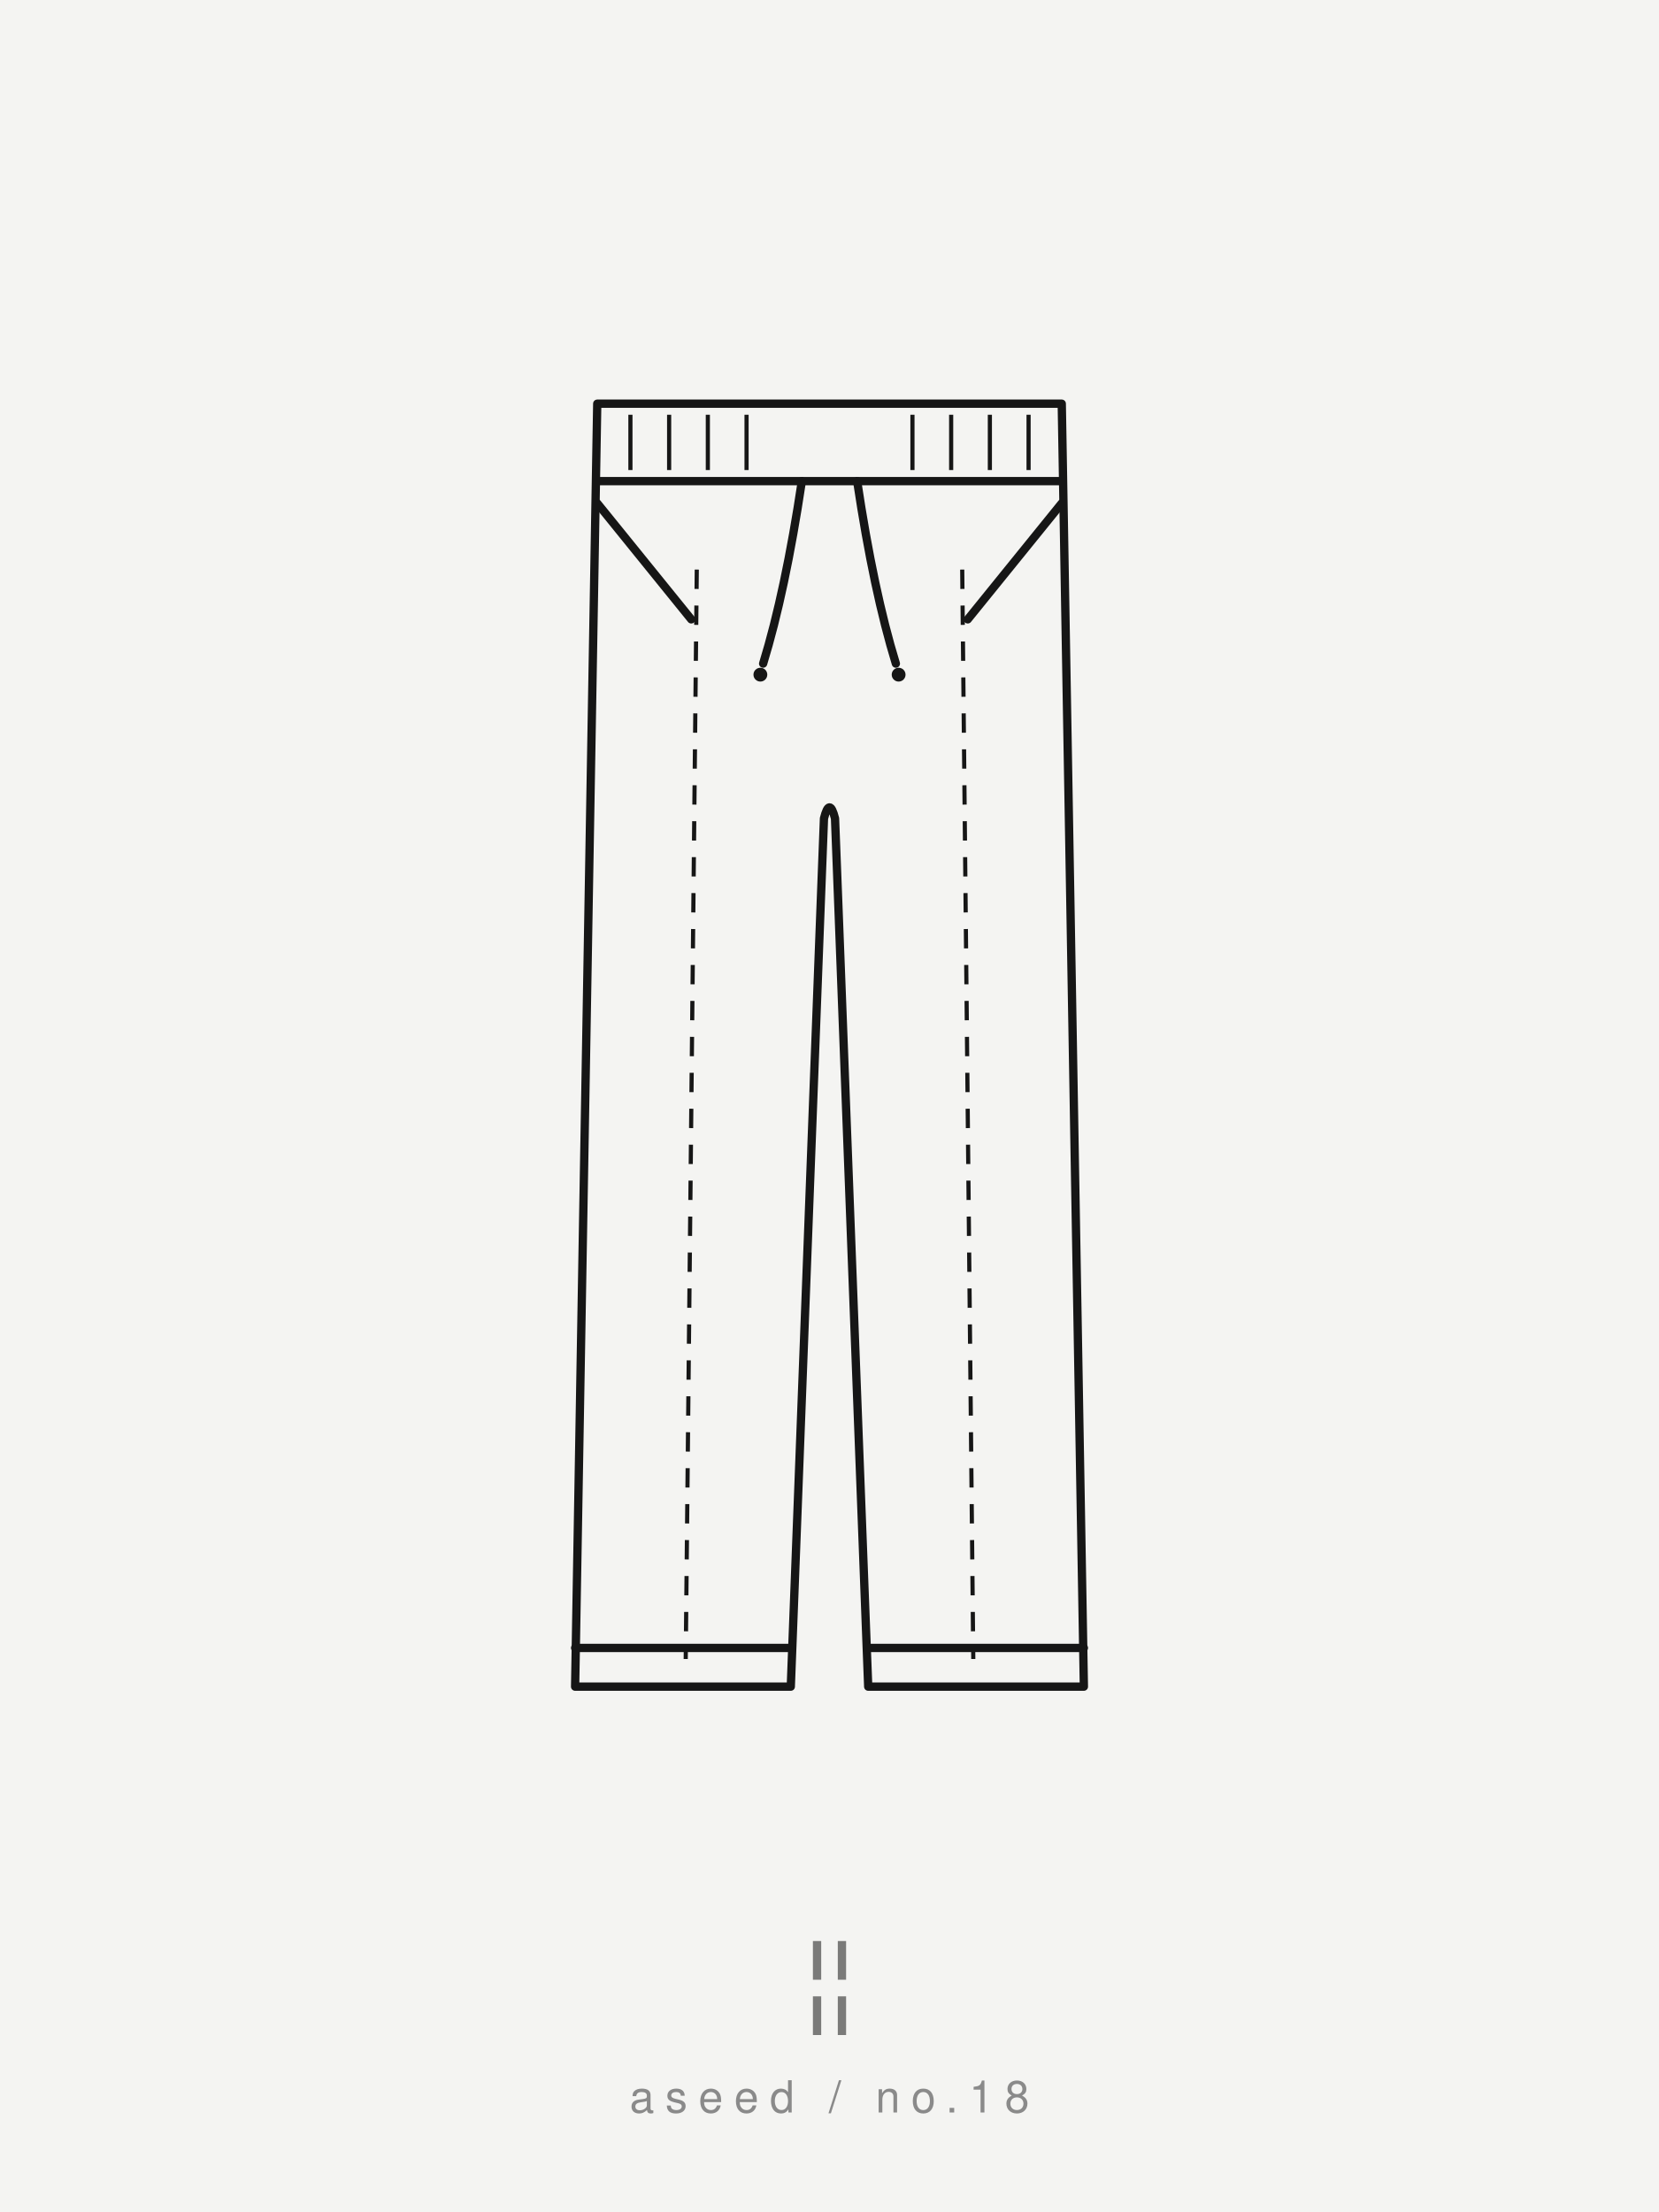
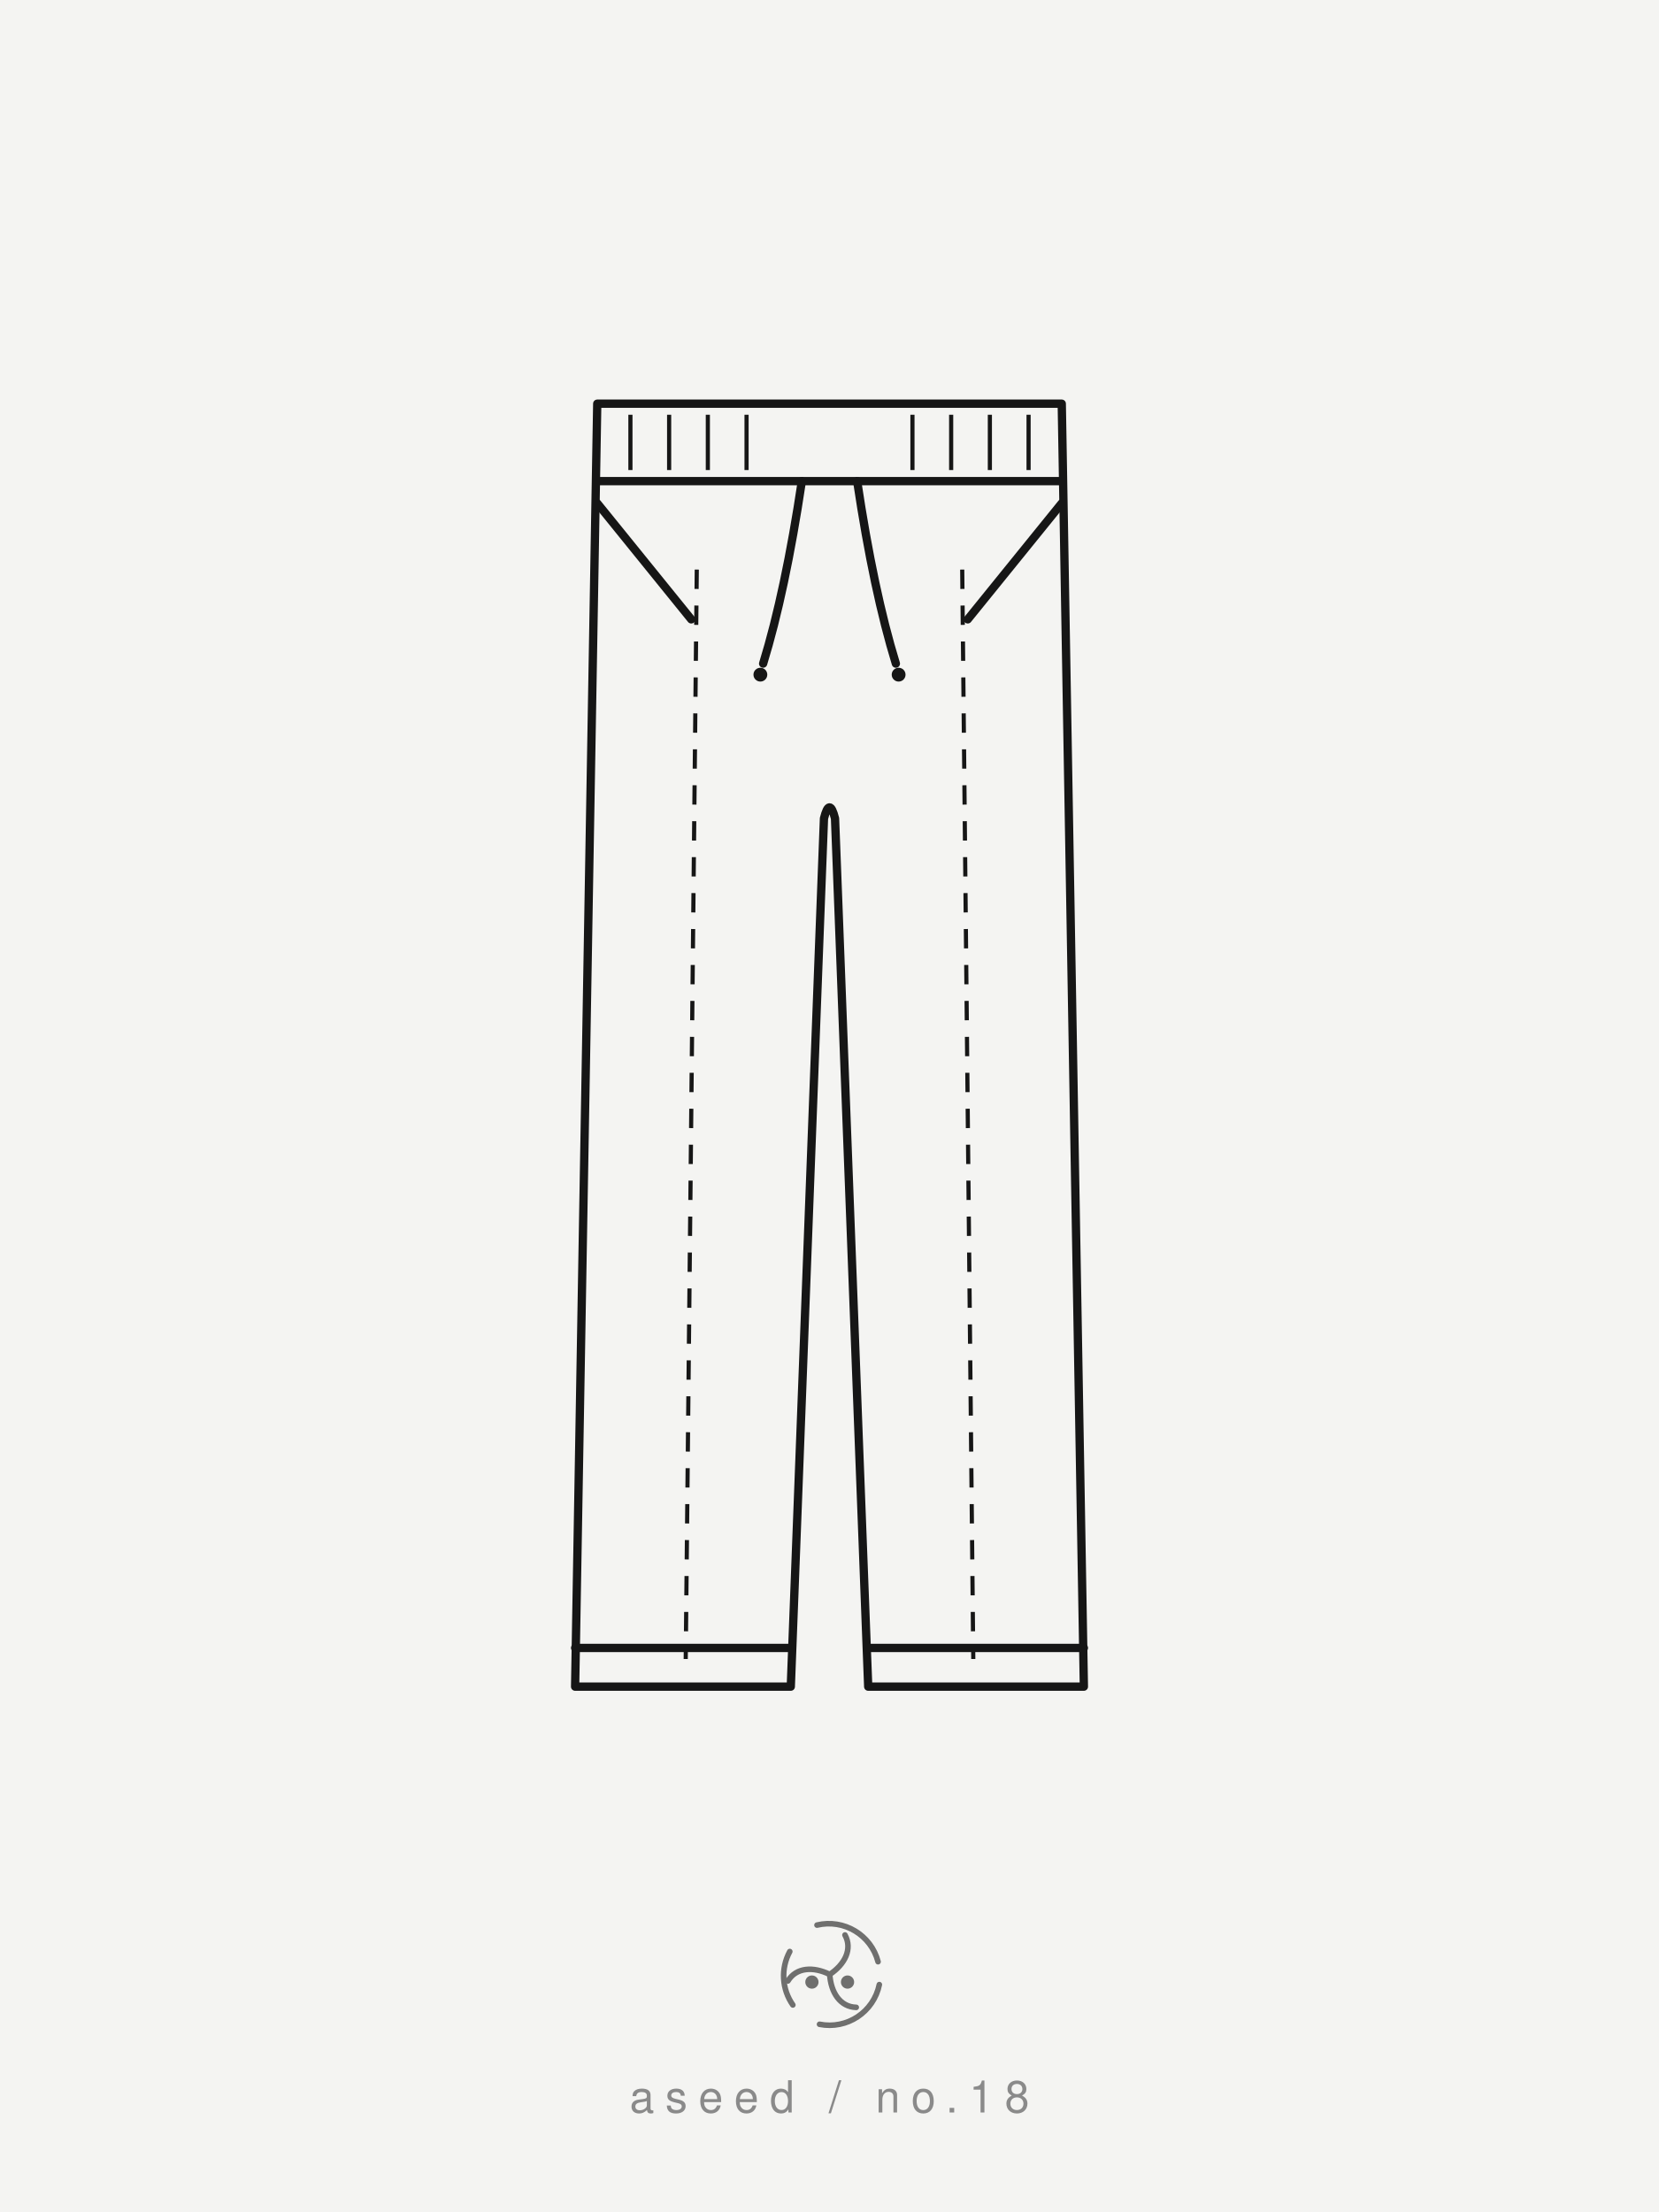
<svg xmlns="http://www.w3.org/2000/svg" viewBox="0 0 600 800">
  <rect width="600" height="800" fill="#f4f4f2" />
  <g fill="none" stroke="#161616" stroke-width="3" stroke-linecap="round" stroke-linejoin="round">
    <path d="M216,146 L384,146 L392,610 L314,610 L302,296 Q300,288 298,296 L286,610 L208,610 Z" />
    <path d="M216,174 L384,174" />
    <path d="M290,174 Q284,214 276,240 M310,174 Q316,214 324,240" />
    <path d="M216,182 L250,224 M384,182 L350,224" />
    <path d="M208,596 L286,596 M314,596 L392,596" />
  </g>
  <g fill="none" stroke="#161616" stroke-width="1.5">
    <path d="M228,150 L228,170 M242,150 L242,170 M256,150 L256,170 M270,150 L270,170 M330,150 L330,170 M344,150 L344,170 M358,150 L358,170 M372,150 L372,170" />
  </g>
  <g fill="none" stroke="#161616" stroke-width="1.5" stroke-dasharray="7 6">
    <path d="M252,206 L248,600 M348,206 L352,600" />
  </g>
  <g fill="#161616">
    <circle cx="275" cy="244" r="2.5" />
    <circle cx="325" cy="244" r="2.5" />
  </g>
-   <g fill="#161616" opacity=".55">
-     <rect x="294" y="702" width="3" height="14" />
-     <rect x="303" y="702" width="3" height="14" />
-     <rect x="294" y="722" width="3" height="14" />
-     <rect x="303" y="722" width="3" height="14" />
+   <g fill="none" stroke="#161616" stroke-width="2.2" stroke-linecap="round" opacity=".6" transform="translate(278,692) scale(0.92)">
+     <path d="M43.5,28 A20,20 0 0 1 20,43.6" />
+     <path d="M9.5,36 A20,20 0 0 1 8.3,15" />
+     <path d="M19,4.6 A20,20 0 0 1 43,19" />
+     <path d="M24,24 C30,20 33,14 30,8.5" />
+     <path d="M24,24 C30,20 33,14 30,8.5" transform="rotate(120 24 24)" />
+     <path d="M24,24 C30,20 33,14 30,8.5" transform="rotate(240 24 24)" />
+     <g fill="#161616" stroke="none">
+       <circle cx="31" cy="27" r="2.6" />
+       <circle cx="17" cy="27" r="2.6" />
+     </g>
  </g>
  <text x="300" y="764" font-family="Helvetica, Arial, sans-serif" font-size="16" letter-spacing="4" fill="#8a8a8a" text-anchor="middle">aseed / no.18</text>
</svg>
